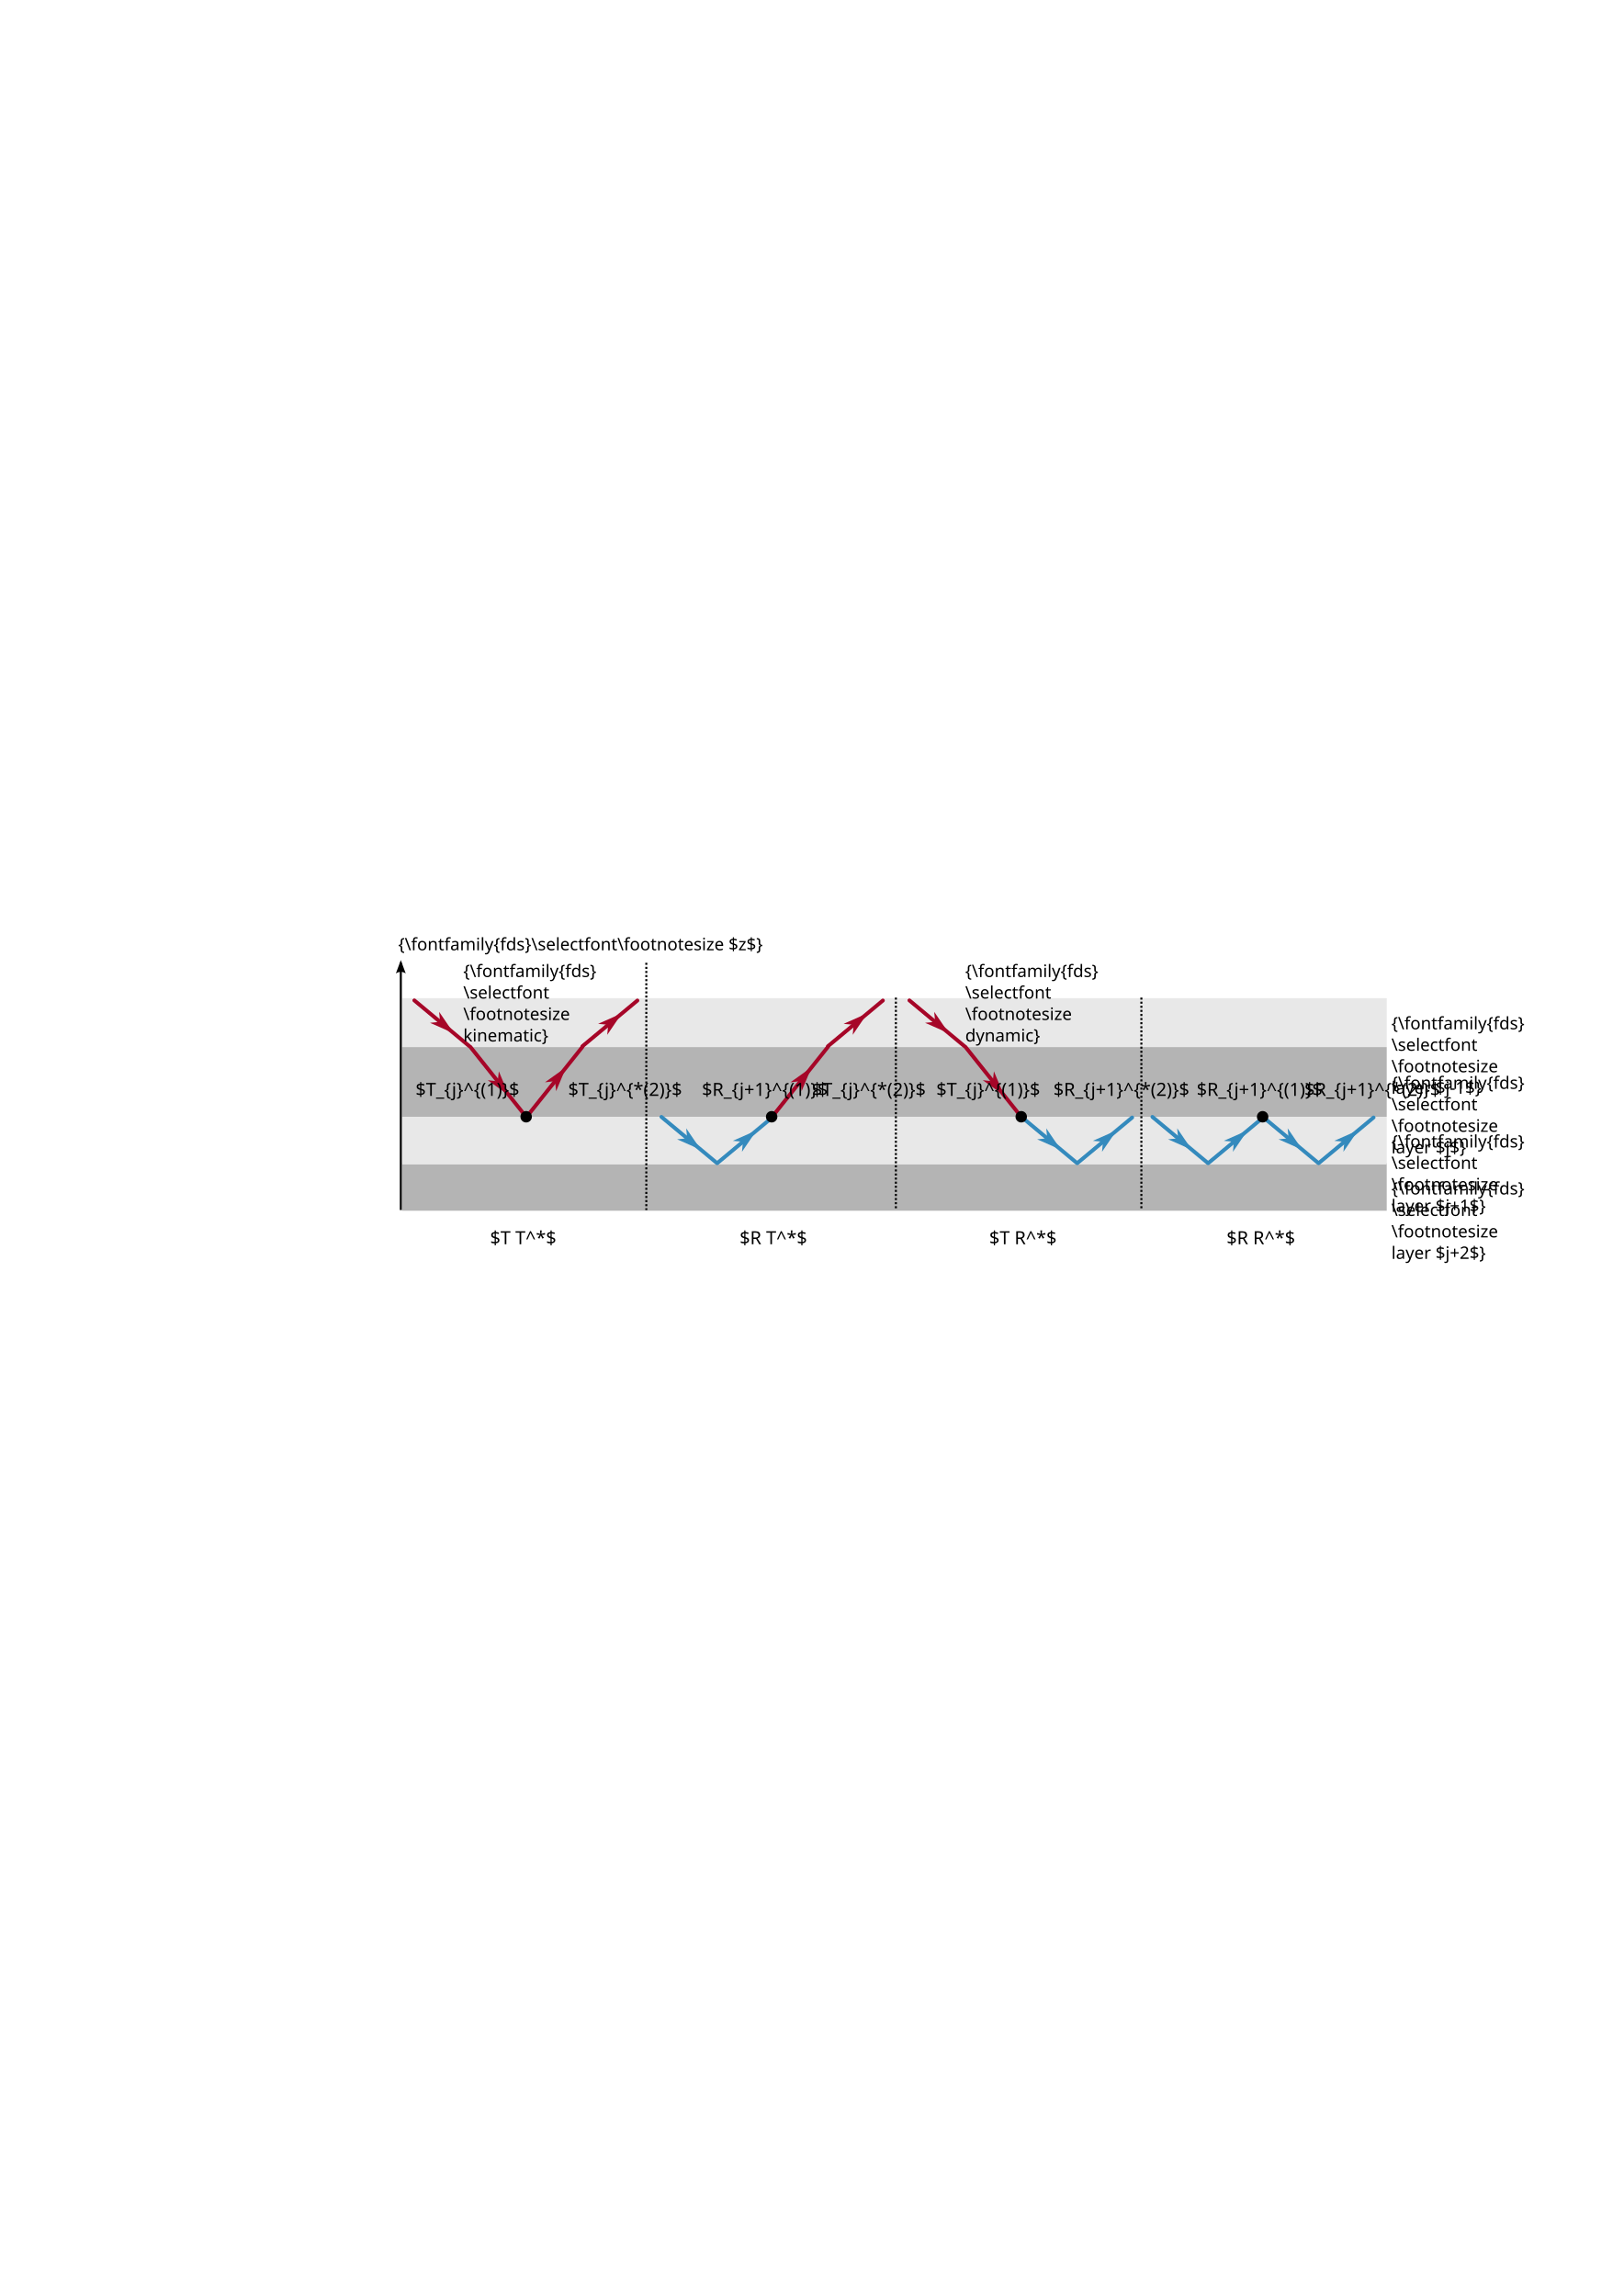
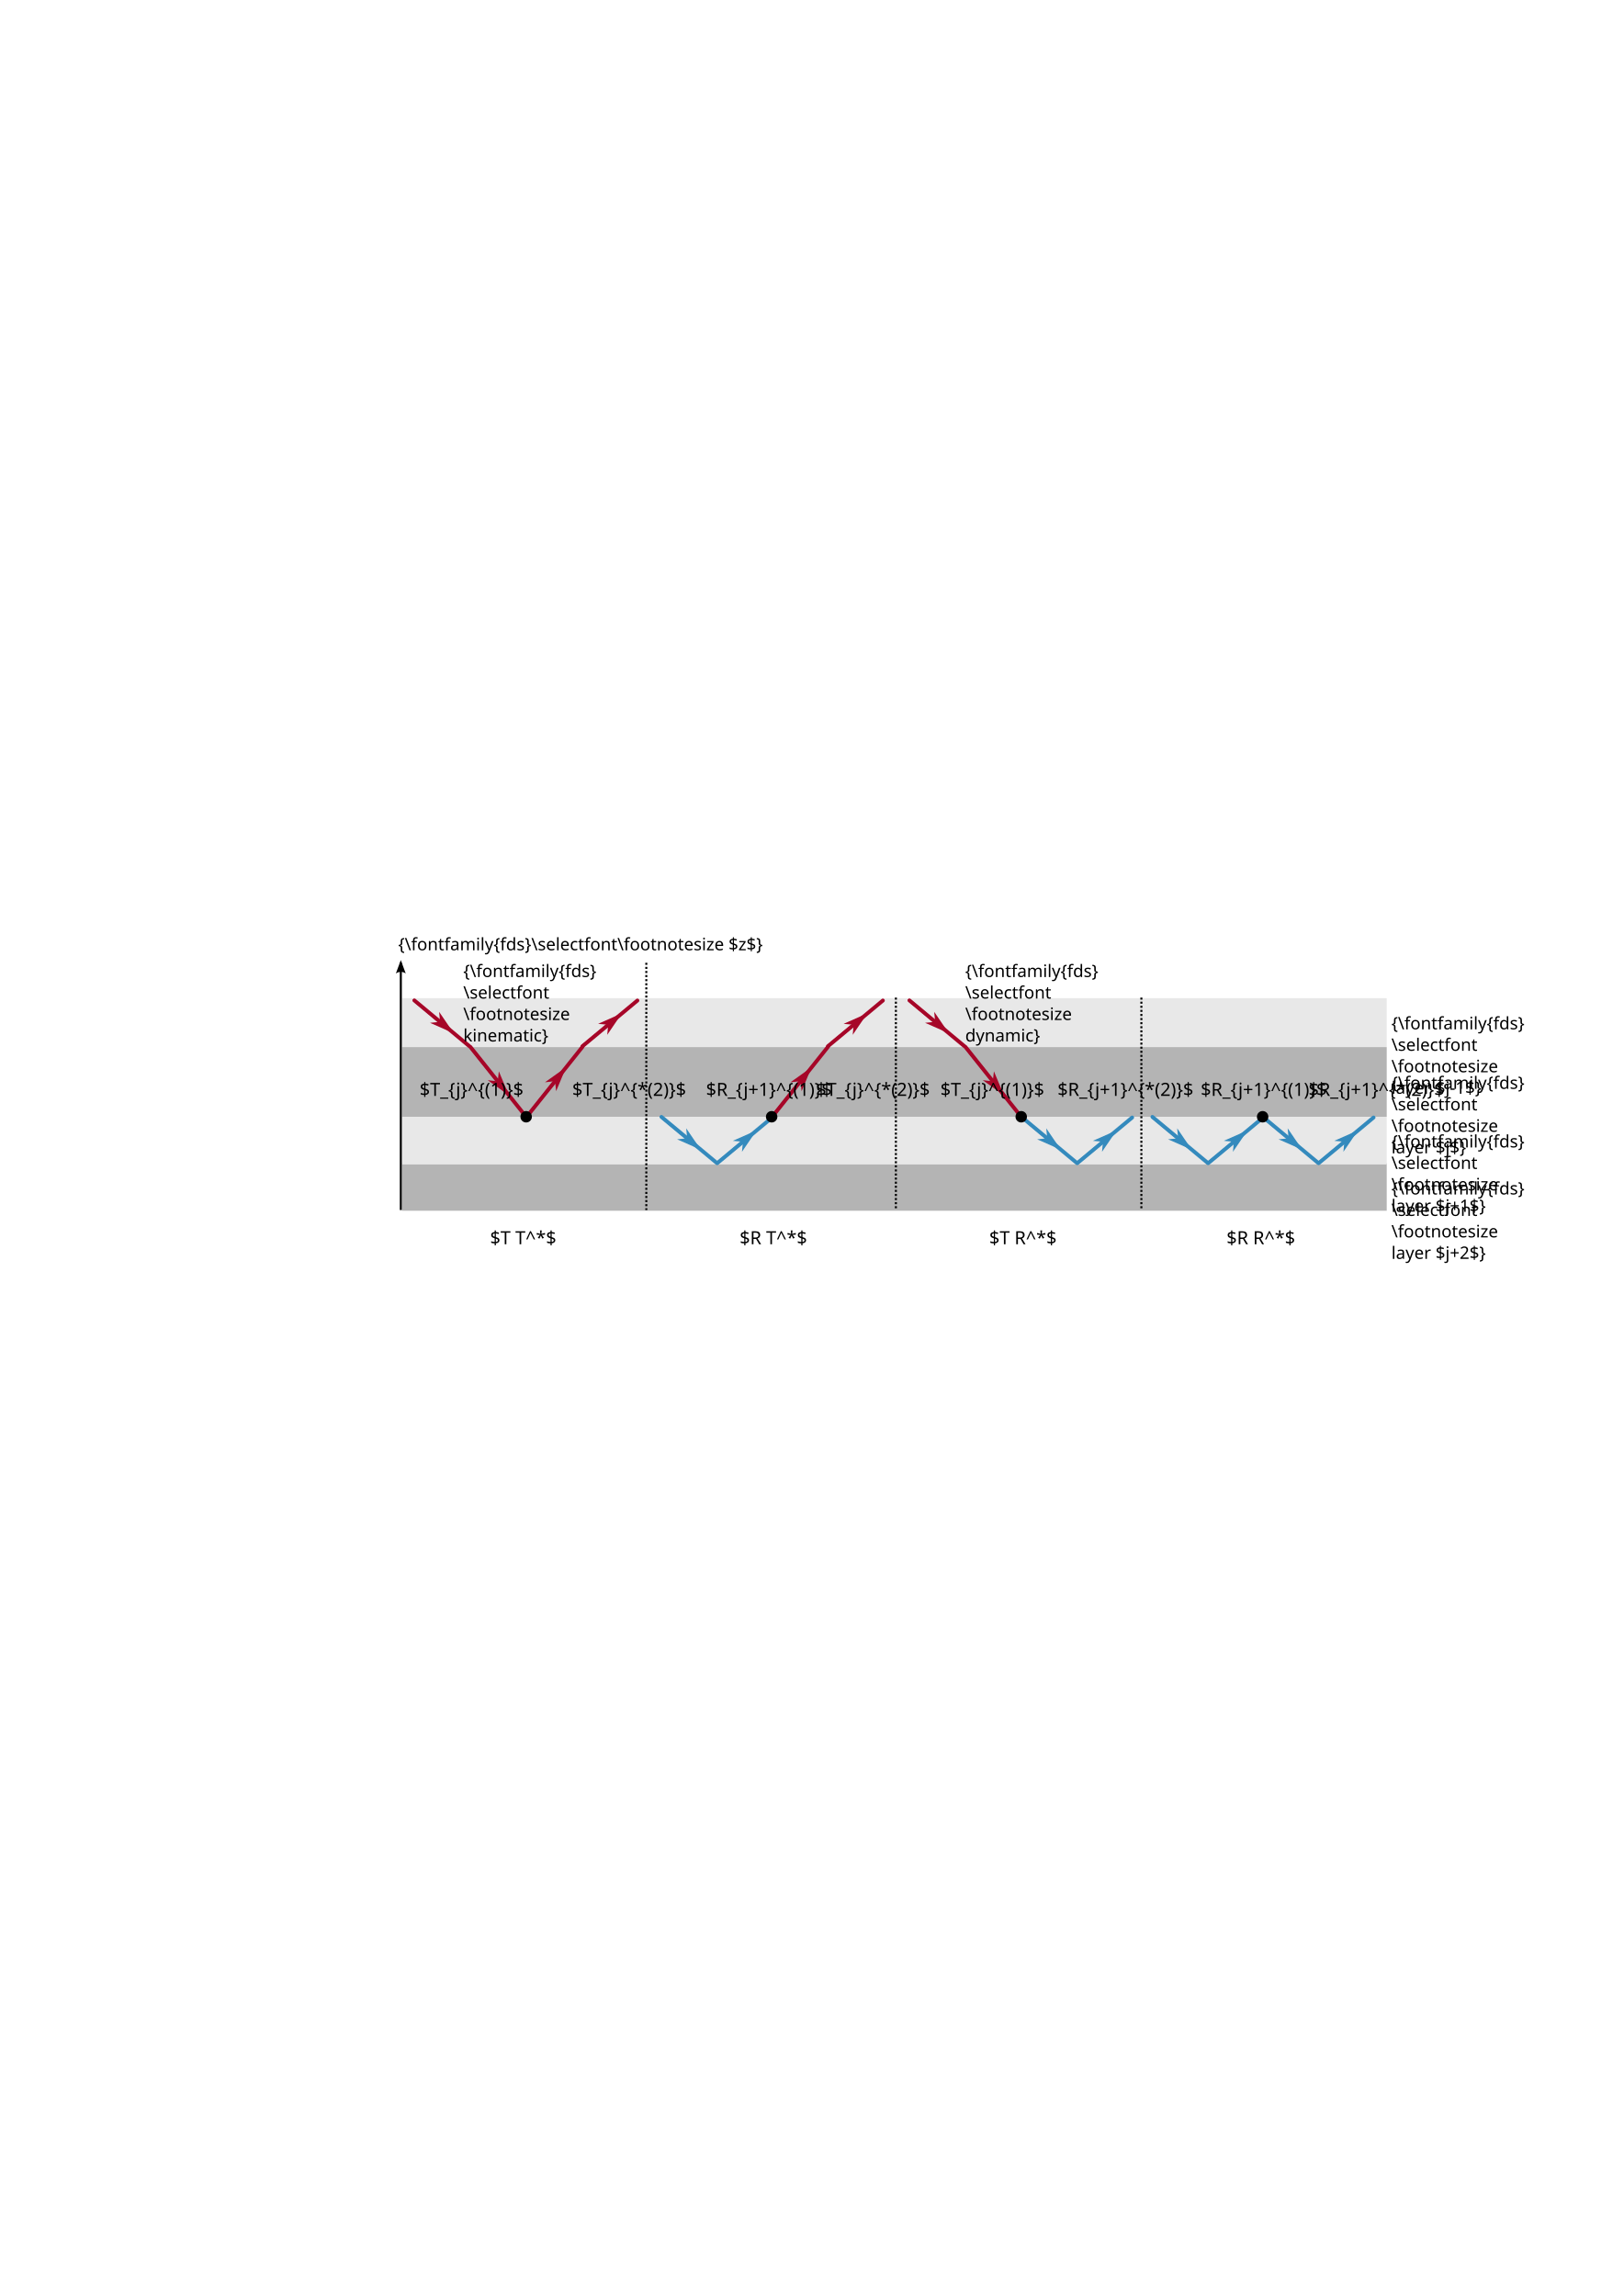
<svg xmlns="http://www.w3.org/2000/svg" width="210mm" height="297mm" id="svg4737" version="1.1">
  <defs id="defs4739">
    <marker orient="auto" refY="0.0" refX="0.0" id="Arrow2Mstart" style="overflow:visible">
      <path id="path3791" style="fill-rule:evenodd;stroke-width:0.625;stroke-linejoin:round" d="M 8.719,4.034 L -2.207,0.016 L 8.719,-4.002 C 6.973,-1.63 6.983,1.616 8.719,4.034 z " transform="scale(0.6) translate(0,0)" />
    </marker>
    <marker orient="auto" refY="0.0" refX="0.0" id="Arrow1Mend" style="overflow:visible;">
      <path id="path3776" d="M 0.0,0.0 L 5.0,-5.0 L -12.5,0.0 L 5.0,5.0 L 0.0,0.0 z " style="fill-rule:evenodd;stroke:#000000;stroke-width:1.0pt;" transform="scale(0.4) rotate(180) translate(10,0)" />
    </marker>
    <marker orient="auto" refY="0.0" refX="0.0" id="Arrow2Send" style="overflow:visible;">
      <path id="path3800" style="fill-rule:evenodd;stroke-width:0.625;stroke-linejoin:round;" d="M 8.719,4.034 L -2.207,0.016 L 8.719,-4.002 C 6.973,-1.63 6.983,1.616 8.719,4.034 z " transform="scale(0.3) rotate(180) translate(-2.3,0)" />
    </marker>
    <linearGradient id="linearGradient5473">
      <stop style="stop-color:#b4b4b4;stop-opacity:1;" offset="0" id="stop5475" />
      <stop style="stop-color:#646464;stop-opacity:0;" offset="1" id="stop5477" />
    </linearGradient>
    <linearGradient id="linearGradient5465">
      <stop style="stop-color:#646464;stop-opacity:1;" offset="0" id="stop5467" />
      <stop style="stop-color:#646464;stop-opacity:0;" offset="1" id="stop5469" />
    </linearGradient>
    <marker orient="auto" refY="0.0" refX="0.0" id="StopM" style="overflow:visible">
      <path id="path4431" d="M 0.0,5.65 L 0.0,-5.65" style="fill:none;fill-opacity:0.75;fill-rule:evenodd;stroke:#000000;stroke-width:1.0pt" transform="scale(0.4)" />
    </marker>
    <marker orient="auto" refY="0.0" refX="0.0" id="StopS" style="overflow:visible">
      <path id="path4434" d="M 0.0,5.65 L 0.0,-5.65" style="fill:none;fill-opacity:0.75;fill-rule:evenodd;stroke:#000000;stroke-width:1.0pt" transform="scale(0.2)" />
    </marker>
    <marker style="overflow:visible;" id="Arrow2Mend" refX="0.0" refY="0.0" orient="auto">
      <path transform="scale(0.6) rotate(180) translate(0,0)" d="M 8.719,4.034 L -2.207,0.016 L 8.719,-4.002 C 6.973,-1.63 6.983,1.616 8.719,4.034 z " style="fill-rule:evenodd;stroke-width:0.625;stroke-linejoin:round;" id="path5670" />
    </marker>
    <marker orient="auto" refY="0.0" refX="0.0" id="TriangleOutL" style="overflow:visible">
      <path id="path5785" d="M 5.77,0.0 L -2.88,5.0 L -2.88,-5.0 L 5.77,0.0 z " style="fill-rule:evenodd;stroke:#000000;stroke-width:1.0pt" transform="scale(0.8)" />
    </marker>
    <marker orient="auto" refY="0.0" refX="0.0" id="Arrow2Lend" style="overflow:visible;">
      <path id="path5664" style="fill-rule:evenodd;stroke-width:0.625;stroke-linejoin:round;" d="M 8.719,4.034 L -2.207,0.016 L 8.719,-4.002 C 6.973,-1.63 6.983,1.616 8.719,4.034 z " transform="scale(1.1) rotate(180) translate(1,0)" />
    </marker>
    <marker orient="auto" refY="0.0" refX="0.0" id="Arrow1Mstart" style="overflow:visible">
      <path id="path5649" d="M 0.0,0.0 L 5.0,-5.0 L -12.5,0.0 L 5.0,5.0 L 0.0,0.0 z " style="fill-rule:evenodd;stroke:#000000;stroke-width:1.0pt" transform="scale(0.4) translate(10,0)" />
    </marker>
    <marker style="overflow:visible" id="Arrow1SstartZ" refX="0" refY="0" orient="auto">
      <path transform="matrix(0.2,0,0,0.2,1.2,0)" style="fill:#a60628;fill-rule:evenodd;stroke:#a60628;stroke-width:1pt" d="M 0,0 5,-5 -12.5,0 5,5 0,0 z" id="path5296" />
    </marker>
    <marker style="overflow:visible" id="Arrow1SstartZM" refX="0" refY="0" orient="auto">
      <path transform="matrix(0.2,0,0,0.2,1.2,0)" style="stroke-width:1pt;stroke:#348abd;fill-rule:evenodd;fill:#348abd" d="M 0,0 5,-5 -12.5,0 5,5 0,0 z" id="path5308" />
    </marker>
    <marker style="overflow:visible" id="Arrow1SstartZW" refX="0" refY="0" orient="auto">
      <path transform="matrix(0.2,0,0,0.2,1.2,0)" style="stroke-width:1pt;stroke:#348abd;fill-rule:evenodd;fill:#348abd" d="M 0,0 5,-5 -12.5,0 5,5 0,0 z" id="path5448" />
    </marker>
    <marker style="overflow:visible" id="Arrow1SstartZMV" refX="0" refY="0" orient="auto">
      <path transform="matrix(0.2,0,0,0.2,1.2,0)" style="stroke:#a60628;stroke-width:1pt;fill:#a60628;fill-rule:evenodd" d="M 0,0 5,-5 -12.5,0 5,5 0,0 z" id="path5554" />
    </marker>
    <marker style="overflow:visible" id="Arrow1SstartZp" refX="0" refY="0" orient="auto">
      <path transform="matrix(0.2,0,0,0.2,1.2,0)" style="stroke-width:1pt;stroke:#348abd;fill-rule:evenodd;fill:#348abd" d="M 0,0 5,-5 -12.5,0 5,5 0,0 z" id="path5557" />
    </marker>
    <marker style="overflow:visible" id="Arrow1SstartZMt" refX="0" refY="0" orient="auto">
      <path transform="matrix(0.2,0,0,0.2,1.2,0)" style="stroke:#a60628;stroke-width:1pt;fill:#a60628;fill-rule:evenodd" d="M 0,0 5,-5 -12.5,0 5,5 0,0 z" id="path5560" />
    </marker>
    <marker style="overflow:visible" id="Arrow1SstartZq" refX="0" refY="0" orient="auto">
      <path transform="matrix(0.2,0,0,0.2,1.2,0)" style="stroke-width:1pt;stroke:#348abd;fill-rule:evenodd;fill:#348abd" d="M 0,0 5,-5 -12.5,0 5,5 0,0 z" id="path5563" />
    </marker>
    <marker orient="auto" refY="0.0" refX="0.0" id="Arrow1Mstartj" style="overflow:visible">
      <path id="path9540" d="M 0.0,0.0 L 5.0,-5.0 L -12.5,0.0 L 5.0,5.0 L 0.0,0.0 z " style="stroke:#a60628;stroke-width:1.0pt;fill:#a60628;fill-rule:evenodd" transform="scale(0.4) translate(10,0)" />
    </marker>
    <marker orient="auto" refY="0.0" refX="0.0" id="Arrow1MstartS" style="overflow:visible">
      <path id="path10669" d="M 0.0,0.0 L 5.0,-5.0 L -12.5,0.0 L 5.0,5.0 L 0.0,0.0 z " style="stroke:#a60628;stroke-width:1.0pt;fill:#a60628;fill-rule:evenodd" transform="scale(0.4) translate(10,0)" />
    </marker>
    <marker orient="auto" refY="0.0" refX="0.0" id="Arrow1MstartSQ" style="overflow:visible">
      <path id="path10838" d="M 0.0,0.0 L 5.0,-5.0 L -12.5,0.0 L 5.0,5.0 L 0.0,0.0 z " style="fill-rule:evenodd;stroke:#348abd;stroke-width:1.0pt;fill:#348abd" transform="scale(0.4) translate(10,0)" />
    </marker>
    <marker orient="auto" refY="0.0" refX="0.0" id="Arrow1MstartSw" style="overflow:visible">
      <path id="path10977" d="M 0.0,0.0 L 5.0,-5.0 L -12.5,0.0 L 5.0,5.0 L 0.0,0.0 z " style="fill-rule:evenodd;stroke:#348abd;stroke-width:1.0pt;fill:#348abd" transform="scale(0.4) translate(10,0)" />
    </marker>
    <marker orient="auto" refY="0.0" refX="0.0" id="Arrow1MstartSQw" style="overflow:visible">
      <path id="path11154" d="M 0.0,0.0 L 5.0,-5.0 L -12.5,0.0 L 5.0,5.0 L 0.0,0.0 z " style="stroke:#a60628;stroke-width:1.0pt;fill:#a60628;fill-rule:evenodd" transform="scale(0.4) translate(10,0)" />
    </marker>
    <marker orient="auto" refY="0.0" refX="0.0" id="Arrow1MstartSwe" style="overflow:visible">
      <path id="path11157" d="M 0.0,0.0 L 5.0,-5.0 L -12.5,0.0 L 5.0,5.0 L 0.0,0.0 z " style="stroke:#a60628;stroke-width:1.0pt;fill:#a60628;fill-rule:evenodd" transform="scale(0.4) translate(10,0)" />
    </marker>
    <marker orient="auto" refY="0.0" refX="0.0" id="Arrow1MstartS2" style="overflow:visible">
      <path id="path11319" d="M 0.0,0.0 L 5.0,-5.0 L -12.5,0.0 L 5.0,5.0 L 0.0,0.0 z " style="fill-rule:evenodd;stroke:#348abd;stroke-width:1.0pt;fill:#348abd" transform="scale(0.4) translate(10,0)" />
    </marker>
    <marker orient="auto" refY="0.0" refX="0.0" id="Arrow1MstartSU" style="overflow:visible">
      <path id="path11322" d="M 0.0,0.0 L 5.0,-5.0 L -12.5,0.0 L 5.0,5.0 L 0.0,0.0 z " style="fill-rule:evenodd;stroke:#348abd;stroke-width:1.0pt;fill:#348abd" transform="scale(0.4) translate(10,0)" />
    </marker>
    <marker orient="auto" refY="0" refX="0" id="Arrow1MstartSwe-5" style="overflow:visible">
      <path id="path11157-5" d="M 0,0 5,-5 -12.5,0 5,5 0,0 z" style="fill:#a60628;fill-rule:evenodd;stroke:#a60628;stroke-width:1pt" transform="matrix(0.4,0,0,0.4,4,0)" />
    </marker>
  </defs>
  <g id="layer1">
    <rect style="fill:#b4b4b4;fill-opacity:1;fill-rule:evenodd;stroke:none" id="rect5267" width="481.317" height="23.238" x="196.545" y="568.693" />
    <rect style="fill:#e8e8e8;fill-opacity:1;fill-rule:evenodd;stroke:none" id="rect4146" width="481.317" height="23.305" x="196.545" y="546.007" />
    <rect y="488.007" x="196.545" height="24.012" width="481.317" id="rect9561" style="fill:#e8e8e8;fill-opacity:1;fill-rule:evenodd;stroke:none" />
    <rect y="511.93" x="196.545" height="34.077" width="481.317" id="rect11504" style="fill:#b4b4b4;fill-opacity:1;fill-rule:evenodd;stroke:none" />
    <g transform="matrix(1,0,0,-1,-52,1057.243)" id="g8783">
      <path style="fill:none;stroke:#a60628;stroke-width:1.875;stroke-linecap:round;stroke-linejoin:miter;stroke-miterlimit:4;stroke-opacity:1;stroke-dasharray:none;marker-start:none;marker-mid:none;marker-end:none" d="m 336.704,545.412 -26.783,-33.582" id="path8785" />
      <path id="path8787" d="M 327.048,533.364 309.688,511.597" style="fill:none;stroke:#a60628;stroke-width:1.375;stroke-linecap:round;stroke-linejoin:miter;stroke-miterlimit:4;stroke-opacity:1;stroke-dasharray:none;marker-start:url(#Arrow1MstartS);marker-mid:none;marker-end:none" />
    </g>
    <text id="text5338" y="608.325" x="239.556" style="font-size:8.899px;font-style:normal;font-weight:normal;line-height:125%;letter-spacing:0px;word-spacing:0px;fill:#000000;fill-opacity:1;stroke:none;font-family:Sans" xml:space="preserve">
      <tspan y="608.325" x="239.556" id="tspan5340">$T T^*$</tspan>
    </text>
    <g id="g7613" transform="translate(-80,0)">
      <path style="fill:none;stroke:#a60628;stroke-width:1.875;stroke-linecap:round;stroke-linejoin:miter;stroke-miterlimit:4;stroke-opacity:1;stroke-dasharray:none;marker-start:none;marker-mid:none;marker-end:none" d="m 336.704,545.412 -26.783,-33.582" id="path5429" />
      <path id="path8907" d="M 327.048,533.364 309.688,511.597" style="fill:none;stroke:#a60628;stroke-width:1.375;stroke-linecap:round;stroke-linejoin:miter;stroke-miterlimit:4;stroke-opacity:1;stroke-dasharray:none;marker-start:url(#Arrow1MstartS);marker-mid:none;marker-end:none" />
    </g>
    <path id="path6700" d="m 195.929,470.708 0,120.881" style="fill:none;stroke:#000000;stroke-width:1;stroke-linecap:butt;stroke-linejoin:miter;stroke-miterlimit:4;stroke-opacity:1;stroke-dasharray:none;marker-start:url(#Arrow2Mstart);marker-end:none" />
    <g id="g7632" transform="translate(16,0)">
      <g transform="translate(297.75,6.5)" id="g7549">
        <path style="fill:none;stroke:#348abd;stroke-width:1.875;stroke-linecap:round;stroke-linejoin:miter;stroke-miterlimit:4;stroke-opacity:1;stroke-dasharray:none;marker-start:none;marker-mid:none;marker-end:none" d="m 357.672,539.857 -26.783,22.291" id="path7551" />
        <path id="path7553" d="m 348.015,547.855 -17.36,14.448" style="fill:none;stroke:#348abd;stroke-width:1.375;stroke-linecap:round;stroke-linejoin:miter;stroke-miterlimit:4;stroke-opacity:1;stroke-dasharray:none;marker-start:url(#Arrow1MstartSw);marker-mid:none;marker-end:none" />
      </g>
      <g transform="matrix(1,0,0,-1,270.5,1108.256)" id="g7555">
        <path id="path7557" d="m 357.672,539.857 -26.783,22.291" style="fill:none;stroke:#348abd;stroke-width:1.875;stroke-linecap:round;stroke-linejoin:miter;stroke-miterlimit:4;stroke-opacity:1;stroke-dasharray:none;marker-start:none;marker-mid:none;marker-end:none" />
        <path style="fill:none;stroke:#348abd;stroke-width:1.375;stroke-linecap:round;stroke-linejoin:miter;stroke-miterlimit:4;stroke-opacity:1;stroke-dasharray:none;marker-start:url(#Arrow1MstartSw);marker-mid:none;marker-end:none" d="m 348.015,547.855 -17.36,14.448" id="path7559" />
      </g>
      <g transform="translate(243.75,6.5)" id="g7499">
        <path style="fill:none;stroke:#348abd;stroke-width:1.875;stroke-linecap:round;stroke-linejoin:miter;stroke-miterlimit:4;stroke-opacity:1;stroke-dasharray:none;marker-start:none;marker-mid:none;marker-end:none" d="m 357.672,539.857 -26.783,22.291" id="path7495" />
        <path id="path7497" d="m 348.015,547.855 -17.36,14.448" style="fill:none;stroke:#348abd;stroke-width:1.375;stroke-linecap:round;stroke-linejoin:miter;stroke-miterlimit:4;stroke-opacity:1;stroke-dasharray:none;marker-start:url(#Arrow1MstartSw);marker-mid:none;marker-end:none" />
      </g>
      <g transform="matrix(1,0,0,-1,216.5,1108.256)" id="g7503">
        <path id="path7505" d="m 357.672,539.857 -26.783,22.291" style="fill:none;stroke:#348abd;stroke-width:1.875;stroke-linecap:round;stroke-linejoin:miter;stroke-miterlimit:4;stroke-opacity:1;stroke-dasharray:none;marker-start:none;marker-mid:none;marker-end:none" />
        <path style="fill:none;stroke:#348abd;stroke-width:1.375;stroke-linecap:round;stroke-linejoin:miter;stroke-miterlimit:4;stroke-opacity:1;stroke-dasharray:none;marker-start:url(#Arrow1MstartSw);marker-mid:none;marker-end:none" d="m 348.015,547.855 -17.36,14.448" id="path7507" />
      </g>
      <path transform="translate(248,0.4419417)" d="m 355.498,545.543 c 0,1.269 -1.029,2.298 -2.298,2.298 -1.269,0 -2.298,-1.029 -2.298,-2.298 0,-1.269 1.029,-2.298 2.298,-2.298 1.269,0 2.298,1.029 2.298,2.298 z" id="path7509" style="fill:#000000;fill-opacity:1;stroke:#000000;stroke-opacity:1" />
    </g>
    <path transform="translate(-96,0.4419417)" d="m 355.498,545.543 a 2.298,2.298 0 1 1 -4.596,0 2.298,2.298 0 1 1 4.596,0 z" id="path7523" style="fill:#000000;fill-opacity:1;stroke:#000000;stroke-opacity:1" />
    <g id="g9557" transform="translate(-256,-9.06066)">
      <path id="path11104" d="M 485.391,520.508 458.609,498.217" style="fill:none;stroke:#a60628;stroke-width:1.875;stroke-linecap:round;stroke-linejoin:miter;stroke-miterlimit:4;stroke-opacity:1;stroke-dasharray:none;marker-start:none;marker-mid:none;marker-end:none" />
      <path style="fill:none;stroke:#a60628;stroke-width:1.375;stroke-linecap:round;stroke-linejoin:miter;stroke-miterlimit:4;stroke-opacity:1;stroke-dasharray:none;marker-start:url(#Arrow1MstartSwe);marker-mid:none;marker-end:none" d="M 475.735,512.51 458.375,498.062" id="path11106" />
    </g>
    <g transform="matrix(1,0,0,-1,-173.8232,1009.664)" id="g9569">
      <path style="fill:none;stroke:#a60628;stroke-width:1.875;stroke-linecap:round;stroke-linejoin:miter;stroke-miterlimit:4;stroke-opacity:1;stroke-dasharray:none;marker-start:none;marker-mid:none;marker-end:none" d="M 485.391,520.508 458.609,498.217" id="path9571" />
      <path id="path9573" d="M 475.735,512.51 458.375,498.062" style="fill:none;stroke:#a60628;stroke-width:1.375;stroke-linecap:round;stroke-linejoin:miter;stroke-miterlimit:4;stroke-opacity:1;stroke-dasharray:none;marker-start:url(#Arrow1MstartSwe);marker-mid:none;marker-end:none" />
    </g>
    <g id="g9587" transform="translate(-50,0)">
      <g transform="matrix(1,0,0,-1,118,1057.243)" id="g7617">
        <path style="fill:none;stroke:#a60628;stroke-width:1.875;stroke-linecap:round;stroke-linejoin:miter;stroke-miterlimit:4;stroke-opacity:1;stroke-dasharray:none;marker-start:none;marker-mid:none;marker-end:none" d="m 336.704,545.412 -26.783,-33.582" id="path7619" />
        <path id="path7621" d="M 327.048,533.364 309.688,511.597" style="fill:none;stroke:#a60628;stroke-width:1.375;stroke-linecap:round;stroke-linejoin:miter;stroke-miterlimit:4;stroke-opacity:1;stroke-dasharray:none;marker-start:url(#Arrow1MstartS);marker-mid:none;marker-end:none" />
      </g>
      <g transform="translate(69.75,6.5)" id="g7561">
        <path style="fill:none;stroke:#348abd;stroke-width:1.875;stroke-linecap:round;stroke-linejoin:miter;stroke-miterlimit:4;stroke-opacity:1;stroke-dasharray:none;marker-start:none;marker-mid:none;marker-end:none" d="m 357.672,539.857 -26.783,22.291" id="path7563" />
        <path id="path7565" d="m 348.015,547.855 -17.36,14.448" style="fill:none;stroke:#348abd;stroke-width:1.375;stroke-linecap:round;stroke-linejoin:miter;stroke-miterlimit:4;stroke-opacity:1;stroke-dasharray:none;marker-start:url(#Arrow1MstartSw);marker-mid:none;marker-end:none" />
      </g>
      <path transform="translate(74,0.4419417)" d="m 355.498,545.543 c 0,1.269 -1.029,2.298 -2.298,2.298 -1.269,0 -2.298,-1.029 -2.298,-2.298 0,-1.269 1.029,-2.298 2.298,-2.298 1.269,0 2.298,1.029 2.298,2.298 z" id="path7537" style="fill:#000000;fill-opacity:1;stroke:#000000;stroke-opacity:1" />
      <g transform="matrix(1,0,0,-1,42.5,1108.256)" id="g7567">
        <path id="path7569" d="m 357.672,539.857 -26.783,22.291" style="fill:none;stroke:#348abd;stroke-width:1.875;stroke-linecap:round;stroke-linejoin:miter;stroke-miterlimit:4;stroke-opacity:1;stroke-dasharray:none;marker-start:none;marker-mid:none;marker-end:none" />
        <path style="fill:none;stroke:#348abd;stroke-width:1.375;stroke-linecap:round;stroke-linejoin:miter;stroke-miterlimit:4;stroke-opacity:1;stroke-dasharray:none;marker-start:url(#Arrow1MstartSw);marker-mid:none;marker-end:none" d="m 348.015,547.855 -17.36,14.448" id="path7571" />
      </g>
      <g transform="matrix(1,0,0,-1,-3.823223,1009.664)" id="g9575">
        <path style="fill:none;stroke:#a60628;stroke-width:1.875;stroke-linecap:round;stroke-linejoin:miter;stroke-miterlimit:4;stroke-opacity:1;stroke-dasharray:none;marker-start:none;marker-mid:none;marker-end:none" d="M 485.391,520.508 458.609,498.217" id="path9577" />
        <path id="path9579" d="M 475.735,512.51 458.375,498.062" style="fill:none;stroke:#a60628;stroke-width:1.375;stroke-linecap:round;stroke-linejoin:miter;stroke-miterlimit:4;stroke-opacity:1;stroke-dasharray:none;marker-start:url(#Arrow1MstartSwe);marker-mid:none;marker-end:none" />
      </g>
    </g>
    <g id="g9602" transform="translate(-42,0)">
      <g transform="translate(78,0)" id="g7602">
        <g transform="translate(159.75,6.5)" id="g7511">
          <path style="fill:none;stroke:#348abd;stroke-width:1.875;stroke-linecap:round;stroke-linejoin:miter;stroke-miterlimit:4;stroke-opacity:1;stroke-dasharray:none;marker-start:none;marker-mid:none;marker-end:none" d="m 357.672,539.857 -26.783,22.291" id="path7513" />
          <path id="path7515" d="m 348.015,547.855 -17.36,14.448" style="fill:none;stroke:#348abd;stroke-width:1.375;stroke-linecap:round;stroke-linejoin:miter;stroke-miterlimit:4;stroke-opacity:1;stroke-dasharray:none;marker-start:url(#Arrow1MstartSw);marker-mid:none;marker-end:none" />
        </g>
        <g transform="matrix(1,0,0,-1,132.5,1108.256)" id="g7517">
          <path id="path7519" d="m 357.672,539.857 -26.783,22.291" style="fill:none;stroke:#348abd;stroke-width:1.875;stroke-linecap:round;stroke-linejoin:miter;stroke-miterlimit:4;stroke-opacity:1;stroke-dasharray:none;marker-start:none;marker-mid:none;marker-end:none" />
          <path style="fill:none;stroke:#348abd;stroke-width:1.375;stroke-linecap:round;stroke-linejoin:miter;stroke-miterlimit:4;stroke-opacity:1;stroke-dasharray:none;marker-start:url(#Arrow1MstartSw);marker-mid:none;marker-end:none" d="m 348.015,547.855 -17.36,14.448" id="path7521" />
        </g>
        <path id="path7539" d="m 462.704,545.412 -26.783,-33.582" style="fill:none;stroke:#a60628;stroke-width:1.875;stroke-linecap:round;stroke-linejoin:miter;stroke-miterlimit:4;stroke-opacity:1;stroke-dasharray:none;marker-start:none;marker-mid:none;marker-end:none" />
        <path style="fill:none;stroke:#a60628;stroke-width:1.375;stroke-linecap:round;stroke-linejoin:miter;stroke-miterlimit:4;stroke-opacity:1;stroke-dasharray:none;marker-start:url(#Arrow1MstartS);marker-mid:none;marker-end:none" d="M 453.048,533.364 435.688,511.597" id="path7541" />
        <path transform="translate(110,0.4419417)" d="m 355.498,545.543 c 0,1.269 -1.029,2.298 -2.298,2.298 -1.269,0 -2.298,-1.029 -2.298,-2.298 0,-1.269 1.029,-2.298 2.298,-2.298 1.269,0 2.298,1.029 2.298,2.298 z" id="path7547" style="fill:#000000;fill-opacity:1;stroke:#000000;stroke-opacity:1" />
      </g>
      <g id="g9581" transform="translate(28,-9.06066)">
        <path id="path9583" d="M 485.391,520.508 458.609,498.217" style="fill:none;stroke:#a60628;stroke-width:1.875;stroke-linecap:round;stroke-linejoin:miter;stroke-miterlimit:4;stroke-opacity:1;stroke-dasharray:none;marker-start:none;marker-mid:none;marker-end:none" />
        <path style="fill:none;stroke:#a60628;stroke-width:1.375;stroke-linecap:round;stroke-linejoin:miter;stroke-miterlimit:4;stroke-opacity:1;stroke-dasharray:none;marker-start:url(#Arrow1MstartSwe);marker-mid:none;marker-end:none" d="M 475.735,512.51 458.375,498.062" id="path9585" />
      </g>
    </g>
    <text xml:space="preserve" style="font-size:8.899px;font-style:normal;font-weight:normal;line-height:125%;letter-spacing:0px;word-spacing:0px;fill:#000000;fill-opacity:1;stroke:none;font-family:Sans" x="361.556" y="608.325" id="text9617">
      <tspan id="tspan9619" x="361.556" y="608.325">$R T^*$</tspan>
    </text>
    <text id="text9621" y="608.325" x="483.556" style="font-size:8.899px;font-style:normal;font-weight:normal;line-height:125%;letter-spacing:0px;word-spacing:0px;fill:#000000;fill-opacity:1;stroke:none;font-family:Sans" xml:space="preserve">
      <tspan y="608.325" x="483.556" id="tspan9623">$T R^*$</tspan>
    </text>
    <text xml:space="preserve" style="font-size:8.899px;font-style:normal;font-weight:normal;line-height:125%;letter-spacing:0px;word-spacing:0px;fill:#000000;fill-opacity:1;stroke:none;font-family:Sans" x="599.556" y="608.325" id="text9637">
      <tspan id="tspan9639" x="599.556" y="608.325">$R R^*$</tspan>
    </text>
    <path style="fill:none;stroke:#000000;stroke-width:1;stroke-linecap:butt;stroke-linejoin:miter;stroke-miterlimit:4;stroke-opacity:1;stroke-dasharray:1,1;marker-start:none;marker-end:none;stroke-dashoffset:0" d="m 315.929,470.708 0,120.881" id="path9641" />
    <path id="path9873" d="m 437.929,487.721 0,103.868" style="fill:none;stroke:#000000;stroke-width:1;stroke-linecap:butt;stroke-linejoin:miter;stroke-miterlimit:4;stroke-opacity:1;stroke-dasharray:1, 1;stroke-dashoffset:0;marker-start:none;marker-end:none" />
    <path style="fill:none;stroke:#000000;stroke-width:1;stroke-linecap:butt;stroke-linejoin:miter;stroke-miterlimit:4;stroke-opacity:1;stroke-dasharray:1, 1;stroke-dashoffset:0;marker-start:none;marker-end:none" d="m 557.929,487.721 0,103.868" id="path9875" />
    <text id="text5491" y="477.683" x="226.459" style="font-size:8.402px;font-style:normal;font-variant:normal;font-weight:normal;font-stretch:normal;text-align:start;line-height:125%;letter-spacing:0px;word-spacing:0px;writing-mode:lr-tb;text-anchor:start;fill:#000000;fill-opacity:1;stroke:none;font-family:Sans;-inkscape-font-specification:Sans" xml:space="preserve">
      <tspan id="tspan5499" y="477.683" x="226.459">{\fontfamily{fds}</tspan>
      <tspan y="488.185" x="226.459" id="tspan5521">\selectfont</tspan>
      <tspan y="498.687" x="226.459" id="tspan5523">\footnotesize</tspan>
      <tspan y="509.19" x="226.459" id="tspan5525">kinematic}</tspan>
    </text>
    <text xml:space="preserve" style="font-size:8.402px;font-style:normal;font-variant:normal;font-weight:normal;font-stretch:normal;text-align:start;line-height:125%;letter-spacing:0px;word-spacing:0px;writing-mode:lr-tb;text-anchor:start;fill:#000000;fill-opacity:1;stroke:none;font-family:Sans;-inkscape-font-specification:Sans" x="471.825" y="477.683" id="text9907">
      <tspan x="471.825" y="477.683" id="tspan9909">{\fontfamily{fds}</tspan>
      <tspan id="tspan9911" x="471.825" y="488.185">\selectfont</tspan>
      <tspan id="tspan9913" x="471.825" y="498.687">\footnotesize</tspan>
      <tspan id="tspan9915" x="471.825" y="509.19">dynamic}</tspan>
    </text>
    <text xml:space="preserve" style="font-size:8.402px;font-style:normal;font-variant:normal;font-weight:normal;font-stretch:normal;text-align:start;line-height:125%;letter-spacing:0px;word-spacing:0px;writing-mode:lr-tb;text-anchor:start;fill:#000000;fill-opacity:1;stroke:none;font-family:Sans;-inkscape-font-specification:Sans" x="194.639" y="464.591" id="text9917">
      <tspan id="tspan9925" x="194.639" y="464.591">{\fontfamily{fds}\selectfont\footnotesize $z$}</tspan>
    </text>
    <text id="text5219" y="583.967" x="680.147" style="font-size:8.402px;font-style:normal;font-variant:normal;font-weight:normal;font-stretch:normal;text-align:start;line-height:125%;letter-spacing:0px;word-spacing:0px;writing-mode:lr-tb;text-anchor:start;fill:#000000;fill-opacity:1;stroke:none;font-family:Sans;-inkscape-font-specification:Sans" xml:space="preserve">
      <tspan id="tspan5221" y="583.967" x="680.147">{\fontfamily{fds}</tspan>
      <tspan id="tspan5223" y="594.469" x="680.147">\selectfont</tspan>
      <tspan id="tspan5225" y="604.971" x="680.147">\footnotesize</tspan>
      <tspan id="tspan5227" y="615.473" x="680.147">layer $j+2$}</tspan>
    </text>
    <text xml:space="preserve" style="font-size:8.402px;font-style:normal;font-variant:normal;font-weight:normal;font-stretch:normal;text-align:start;line-height:125%;letter-spacing:0px;word-spacing:0px;writing-mode:lr-tb;text-anchor:start;fill:#000000;fill-opacity:1;stroke:none;font-family:Sans;-inkscape-font-specification:Sans" x="680.147" y="503.235" id="text10033">
      <tspan x="680.147" y="503.235" id="tspan10035">{\fontfamily{fds}</tspan>
      <tspan x="680.147" y="513.738" id="tspan10037">\selectfont</tspan>
      <tspan x="680.147" y="524.24" id="tspan10039">\footnotesize</tspan>
      <tspan x="680.147" y="534.742" id="tspan10041">layer $j-1$}</tspan>
    </text>
    <text id="text10043" y="532.348" x="680.147" style="font-size:8.402px;font-style:normal;font-variant:normal;font-weight:normal;font-stretch:normal;text-align:start;line-height:125%;letter-spacing:0px;word-spacing:0px;writing-mode:lr-tb;text-anchor:start;fill:#000000;fill-opacity:1;stroke:none;font-family:Sans;-inkscape-font-specification:Sans" xml:space="preserve">
      <tspan id="tspan10045" y="532.348" x="680.147">{\fontfamily{fds}</tspan>
      <tspan id="tspan10047" y="542.85" x="680.147">\selectfont</tspan>
      <tspan id="tspan10049" y="553.352" x="680.147">\footnotesize</tspan>
      <tspan id="tspan10051" y="563.854" x="680.147">layer $j$}</tspan>
    </text>
    <text xml:space="preserve" style="font-size:8.402px;font-style:normal;font-variant:normal;font-weight:normal;font-stretch:normal;text-align:start;line-height:125%;letter-spacing:0px;word-spacing:0px;writing-mode:lr-tb;text-anchor:start;fill:#000000;fill-opacity:1;stroke:none;font-family:Sans;-inkscape-font-specification:Sans" x="680.147" y="560.986" id="text10053">
      <tspan x="680.147" y="560.986" id="tspan10055">{\fontfamily{fds}</tspan>
      <tspan x="680.147" y="571.488" id="tspan10057">\selectfont</tspan>
      <tspan x="680.147" y="581.99" id="tspan10059">\footnotesize</tspan>
      <tspan x="680.147" y="592.492" id="tspan10061">layer $j+1$}</tspan>
    </text>
-     <g id="g10129" transform="translate(0,4)">
-       <text id="text5330" y="531.788" x="203.118" style="font-size:8.899px;font-style:normal;font-weight:normal;line-height:125%;letter-spacing:0px;word-spacing:0px;fill:#000000;fill-opacity:1;stroke:none;font-family:Sans" xml:space="preserve">
-         <tspan y="531.788" x="203.118" id="tspan5332">$T_{j}^{(1)}$</tspan>
-       </text>
-       <text xml:space="preserve" style="font-size:8.899px;font-style:normal;font-weight:normal;line-height:125%;letter-spacing:0px;word-spacing:0px;fill:#000000;fill-opacity:1;stroke:none;font-family:Sans" x="277.718" y="531.788" id="text10084">
-         <tspan id="tspan10086" x="277.718" y="531.788">$T_{j}^{*(2)}$</tspan>
-       </text>
-       <text id="text10088" y="531.788" x="396.866" style="font-size:8.899px;font-style:normal;font-weight:normal;line-height:125%;letter-spacing:0px;word-spacing:0px;fill:#000000;fill-opacity:1;stroke:none;font-family:Sans" xml:space="preserve">
-         <tspan y="531.788" x="396.866" id="tspan10090">$T_{j}^{*(2)}$</tspan>
-       </text>
-       <text xml:space="preserve" style="font-size:8.899px;font-style:normal;font-weight:normal;line-height:125%;letter-spacing:0px;word-spacing:0px;fill:#000000;fill-opacity:1;stroke:none;font-family:Sans" x="457.677" y="531.788" id="text10092">
-         <tspan id="tspan10094" x="457.677" y="531.788">$T_{j}^{(1)}$</tspan>
-       </text>
-       <text id="text11464" y="531.788" x="343.106" style="font-size:8.899px;font-style:normal;font-weight:normal;line-height:125%;letter-spacing:0px;word-spacing:0px;fill:#000000;fill-opacity:1;stroke:none;font-family:Sans" xml:space="preserve">
-         <tspan y="531.788" x="343.106" id="tspan11466">$R_{j+1}^{(1)}$</tspan>
-       </text>
-       <text xml:space="preserve" style="font-size:8.899px;font-style:normal;font-weight:normal;line-height:125%;letter-spacing:0px;word-spacing:0px;fill:#000000;fill-opacity:1;stroke:none;font-family:Sans" x="514.933" y="531.788" id="text10117">
-         <tspan id="tspan10119" x="514.933" y="531.788">$R_{j+1}^{*(2)}$</tspan>
-       </text>
-       <text id="text10121" y="531.788" x="637.616" style="font-size:8.899px;font-style:normal;font-weight:normal;line-height:125%;letter-spacing:0px;word-spacing:0px;fill:#000000;fill-opacity:1;stroke:none;font-family:Sans" xml:space="preserve">
-         <tspan y="531.788" x="637.616" id="tspan10123">$R_{j+1}^{*(2)}$</tspan>
-       </text>
-       <text xml:space="preserve" style="font-size:8.899px;font-style:normal;font-weight:normal;line-height:125%;letter-spacing:0px;word-spacing:0px;fill:#000000;fill-opacity:1;stroke:none;font-family:Sans" x="584.937" y="531.788" id="text10125">
-         <tspan id="tspan10127" x="584.937" y="531.788">$R_{j+1}^{(1)}$</tspan>
-       </text>
-     </g>
+     <text xml:space="preserve" style="font-size:8.899px;font-style:normal;font-weight:normal;line-height:125%;letter-spacing:0px;word-spacing:0px;fill:#000000;fill-opacity:1;stroke:none;font-family:Sans" x="205.118" y="535.788" id="text5330">
+       <tspan id="tspan5332" x="205.118" y="535.788">$T_{j}^{(1)}$</tspan>
+     </text>
+     <text id="text10084" y="535.788" x="279.718" style="font-size:8.899px;font-style:normal;font-weight:normal;line-height:125%;letter-spacing:0px;word-spacing:0px;fill:#000000;fill-opacity:1;stroke:none;font-family:Sans" xml:space="preserve">
+       <tspan y="535.788" x="279.718" id="tspan10086">$T_{j}^{*(2)}$</tspan>
+     </text>
+     <text xml:space="preserve" style="font-size:8.899px;font-style:normal;font-weight:normal;line-height:125%;letter-spacing:0px;word-spacing:0px;fill:#000000;fill-opacity:1;stroke:none;font-family:Sans" x="398.866" y="535.788" id="text10088">
+       <tspan id="tspan10090" x="398.866" y="535.788">$T_{j}^{*(2)}$</tspan>
+     </text>
+     <text id="text10092" y="535.788" x="459.677" style="font-size:8.899px;font-style:normal;font-weight:normal;line-height:125%;letter-spacing:0px;word-spacing:0px;fill:#000000;fill-opacity:1;stroke:none;font-family:Sans" xml:space="preserve">
+       <tspan y="535.788" x="459.677" id="tspan10094">$T_{j}^{(1)}$</tspan>
+     </text>
+     <text xml:space="preserve" style="font-size:8.899px;font-style:normal;font-weight:normal;line-height:125%;letter-spacing:0px;word-spacing:0px;fill:#000000;fill-opacity:1;stroke:none;font-family:Sans" x="345.106" y="535.788" id="text11464">
+       <tspan id="tspan11466" x="345.106" y="535.788">$R_{j+1}^{(1)}$</tspan>
+     </text>
+     <text id="text10117" y="535.788" x="516.933" style="font-size:8.899px;font-style:normal;font-weight:normal;line-height:125%;letter-spacing:0px;word-spacing:0px;fill:#000000;fill-opacity:1;stroke:none;font-family:Sans" xml:space="preserve">
+       <tspan y="535.788" x="516.933" id="tspan10119">$R_{j+1}^{*(2)}$</tspan>
+     </text>
+     <text xml:space="preserve" style="font-size:8.899px;font-style:normal;font-weight:normal;line-height:125%;letter-spacing:0px;word-spacing:0px;fill:#000000;fill-opacity:1;stroke:none;font-family:Sans" x="639.616" y="535.788" id="text10121">
+       <tspan id="tspan10123" x="639.616" y="535.788">$R_{j+1}^{*(2)}$</tspan>
+     </text>
+     <text id="text10125" y="535.788" x="586.937" style="font-size:8.899px;font-style:normal;font-weight:normal;line-height:125%;letter-spacing:0px;word-spacing:0px;fill:#000000;fill-opacity:1;stroke:none;font-family:Sans" xml:space="preserve">
+       <tspan y="535.788" x="586.937" id="tspan10127">$R_{j+1}^{(1)}$</tspan>
+     </text>
  </g>
</svg>
